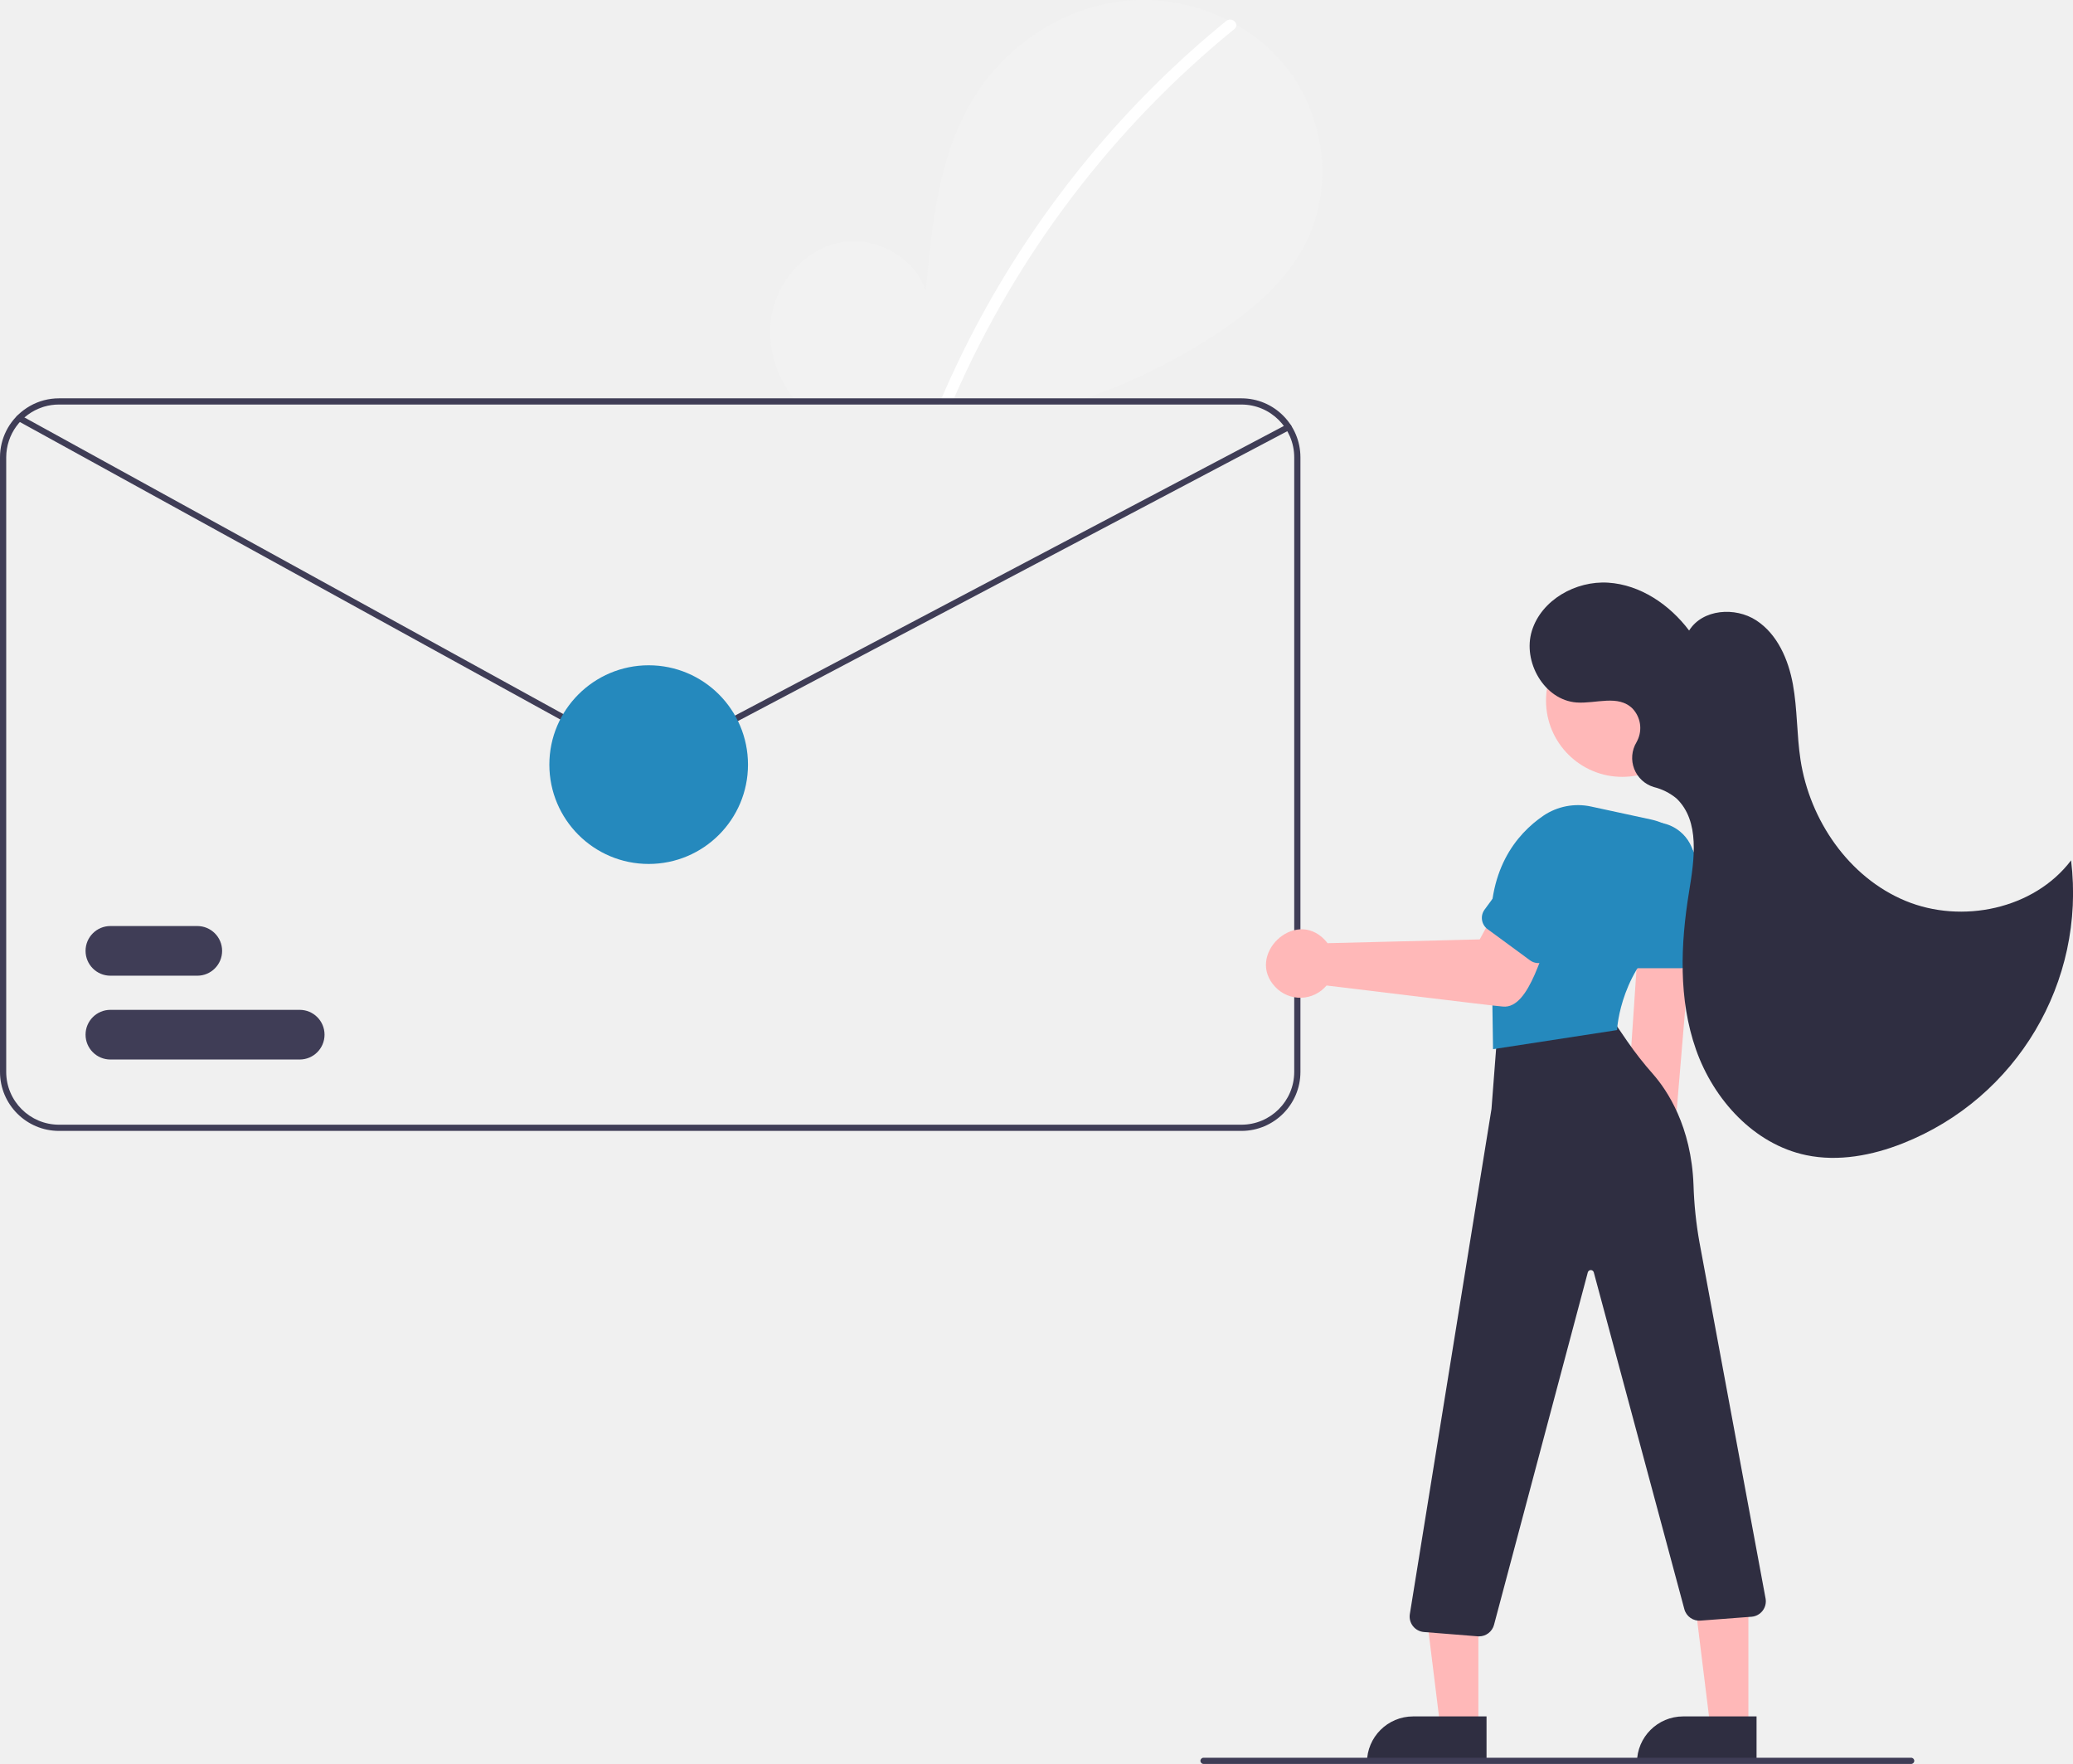
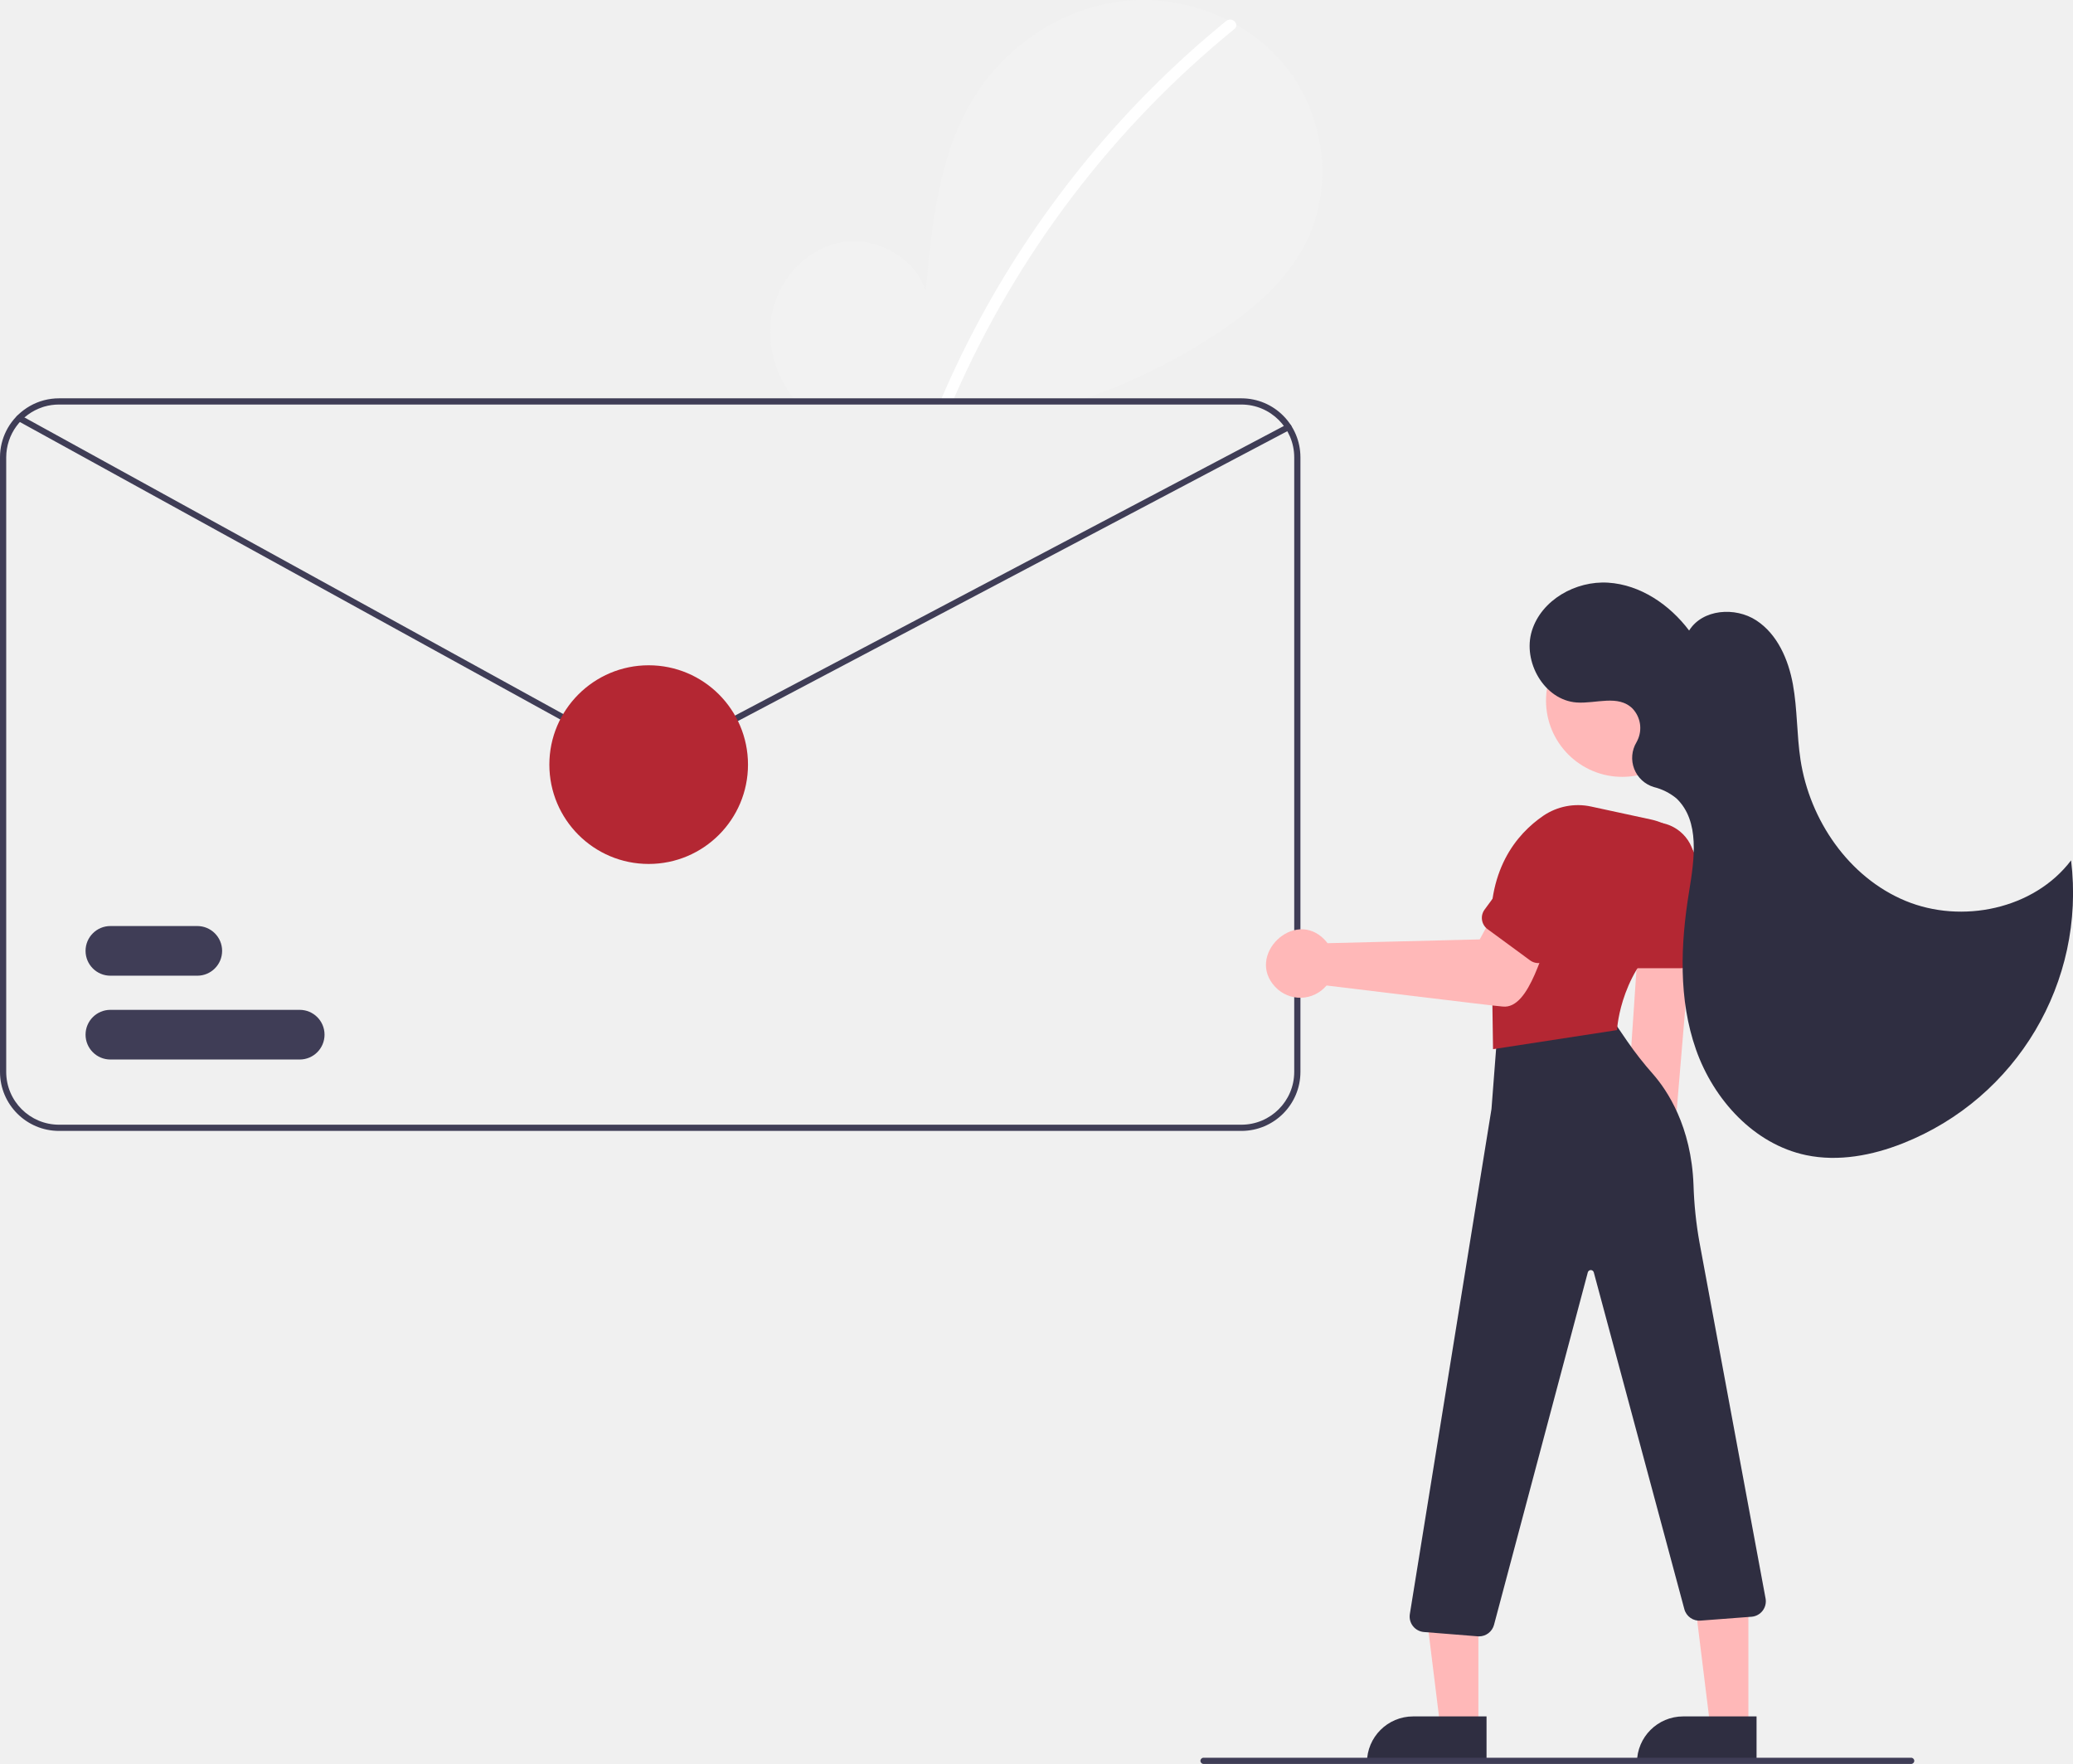
<svg xmlns="http://www.w3.org/2000/svg" id="ec6b267a-e011-44b0-9dbe-8fd8b83e3af1" data-name="Layer 1" width="667.923" height="568.25" viewBox="0 0 667.923 568.25">
  <path d="M687.178,243.295c-6.31,13.07-17.92,22.8-30.08,30.72a190.204,190.204,0,0,1-41.3,20.18c-2,.7-4.02,1.37-6.04,2h-86.48c-.56-.64-1.1-1.31-1.62-2-5.43-7.18-8.34-16.27-7.25-25.18,1.43-11.68,10.3-22.42,21.81-24.91,11.51-2.48,24.63,4.39,28.12,15.63,1.93-21.67,4.15-44.25,15.67-62.71,10.43-16.71,28.51-28.67,48.09-30.81a60.56,60.56,0,0,1,33.48,6.13c.95.48,1.89.98,2.81,1.5a56.017,56.017,0,0,1,16.14,13.77C692.738,203.075,695.729,225.545,687.178,243.295Z" transform="translate(-266.0386 -165.875)" fill="#f2f2f2" />
  <path d="M664.388,173.845a1.522,1.522,0,0,1-.62,1.37,316.963,316.963,0,0,0-90.35,118.98c-.3.66-.59,1.33-.87,2h-3.98c.28-.67.56-1.34.85-2q5.685-13.26,12.57-25.98a321.831,321.831,0,0,1,34.9-51.66,317.07,317.07,0,0,1,44.27-43.95,1.923,1.923,0,0,1,.42-.26A2.038,2.038,0,0,1,664.388,173.845Z" transform="translate(-266.0386 -165.875)" fill="#fff" />
  <path d="M666.039,294.195h-381a18.89,18.89,0,0,0-9.36,2.47,18.525,18.525,0,0,0-1.97,1.29,18.964,18.964,0,0,0-7.67,15.24v198a19.017,19.017,0,0,0,19,19h381a19.017,19.017,0,0,0,19-19v-198A19.017,19.017,0,0,0,666.039,294.195Zm17,217a17.024,17.024,0,0,1-17,17h-381a17.024,17.024,0,0,1-17-17v-198a17.095,17.095,0,0,1,11.78-16.18c.14-.04.27-.09.41-.13a16.996,16.996,0,0,1,4.81-.69h381a17.024,17.024,0,0,1,17,17Z" transform="translate(-266.0386 -165.875)" fill="#3f3d56" />
  <path d="M803.257,552.467a10.743,10.743,0,0,0,1.964-16.355l5.972-71.211-17.105,1.881L789.401,536.091A10.801,10.801,0,0,0,803.257,552.467Z" transform="translate(-266.0386 -165.875)" fill="#ffb8b8" />
  <polygon points="476.337 556.443 464.077 556.442 458.245 509.154 476.339 509.155 476.337 556.443" fill="#ffb8b8" />
  <path d="M455.32,552.939h23.644a0,0,0,0,1,0,0V567.826a0,0,0,0,1,0,0H440.433a0,0,0,0,1,0,0v0A14.887,14.887,0,0,1,455.32,552.939Z" fill="#2f2e41" />
  <polygon points="563.337 556.443 551.077 556.442 545.245 509.154 563.339 509.155 563.337 556.443" fill="#ffb8b8" />
  <path d="M542.32,552.939h23.644a0,0,0,0,1,0,0V567.826a0,0,0,0,1,0,0H527.433a0,0,0,0,1,0,0v0A14.887,14.887,0,0,1,542.32,552.939Z" fill="#2f2e41" />
  <path d="M742.582,693.03c-.133,0-.266-.006-.401-.017l-17.352-1.389a5,5,0,0,1-4.538-5.782l26.308-162.72,1.762-22.951a4.972,4.972,0,0,1,3.916-4.501l26.461-5.788a4.968,4.968,0,0,1,5.195,2.061l6.452,9.431a110.399,110.399,0,0,0,8.245,10.509c4.578,5.214,12.362,16.79,13.06,35.735a126.609,126.609,0,0,0,1.934,18.554l21.303,114.761a4.998,4.998,0,0,1-4.439,5.765l-16.448,1.246a4.979,4.979,0,0,1-5.302-3.68l-29.177-108.501a1.0 1,0,0,0-1.932.003L747.412,689.316A5.005,5.005,0,0,1,742.582,693.03Z" transform="translate(-266.0386 -165.875)" fill="#2f2e41" />
  <circle cx="522.687" cy="225.703" r="24.561" fill="#ffb8b8" />
-   <path d="M747.096,503.864l-.508-35.074c-1.871-22.433,8.064-34.211,16.728-40.136a19.919,19.919,0,0,1,15.403-2.948l19.33,4.179a20.372,20.372,0,0,1,13.055,9.297,19.021,19.021,0,0,1,2.172,15.008,20.597,20.597,0,0,1-8.4,11.502C788.267,477.416,787.097,497.11,787.087,497.308l-.02.407Z" transform="translate(-266.0386 -165.875)" fill="#2589bd" />
-   <path d="M807.588,477.783h-17a4.505,4.505,0,0,1-4.5-4.5v-29.5a13,13,0,1,1,26,0v29.5A4.505,4.505,0,0,1,807.588,477.783Z" transform="translate(-266.0386 -165.875)" fill="#2589bd" />
+   <path d="M747.096,503.864l-.508-35.074c-1.871-22.433,8.064-34.211,16.728-40.136a19.919,19.919,0,0,1,15.403-2.948l19.33,4.179a20.372,20.372,0,0,1,13.055,9.297,19.021,19.021,0,0,1,2.172,15.008,20.597,20.597,0,0,1-8.4,11.502C788.267,477.416,787.097,497.11,787.087,497.308l-.02.407Z" transform="translate(-266.0386 -165.875)" fill="#b42733" />
+   <path d="M807.588,477.783h-17a4.505,4.505,0,0,1-4.5-4.5v-29.5a13,13,0,1,1,26,0v29.5A4.505,4.505,0,0,1,807.588,477.783Z" transform="translate(-266.0386 -165.875)" fill="#b42733" />
  <path d="M693.449,483.356a11.036,11.036,0,0,1-16.497.477c-9.686-10.159,6.148-25.413,15.871-15.232h0a10.678,10.678,0,0,1,.952,1.12l49.028-1.219,5.852-10.703,17.985,6.983c-3.453,5.355-7.417,26.37-16.448,25.347C749.009,490.161,694.66,483.442,693.449,483.356Z" transform="translate(-266.0386 -165.875)" fill="#ffb8b8" />
-   <path d="M759.037,475.257l-13.705-10.058a4.505,4.505,0,0,1-.965-6.29l17.454-23.783a13,13,0,1,1,20.961,15.383L765.327,474.292A4.505,4.505,0,0,1,759.037,475.257Z" transform="translate(-266.0386 -165.875)" fill="#2589bd" />
+   <path d="M759.037,475.257l-13.705-10.058a4.505,4.505,0,0,1-.965-6.29l17.454-23.783a13,13,0,1,1,20.961,15.383L765.327,474.292A4.505,4.505,0,0,1,759.037,475.257Z" transform="translate(-266.0386 -165.875)" fill="#b42733" />
  <path d="M793.645,404.344a9.111,9.111,0,0,0-1.56-10.159c-4.621-4.659-11.84-1.551-18.084-2.008-10.401-.76-17.485-13.163-14.38-23.119s14.142-16.134,24.551-15.479,19.832,7.094,26.105,15.425c4.294-6.911,14.843-7.717,21.652-3.262s10.331,12.596,11.787,20.601,1.218,16.231,2.444,24.275c2.972,19.497,15.555,37.857,33.763,45.436s41.508,2.708,53.42-13.011a86.77,86.77,0,0,1-54.201,91.154c-9.867,3.905-20.763,5.979-31.15,3.808-16.77-3.504-29.814-17.846-35.498-34.008s-5.004-33.895-2.243-50.803c1.7-10.414,3.584-22.748-4.012-30.073a18.243,18.243,0,0,0-7.335-3.698A9.802,9.802,0,0,1,793.313,405Q793.498,404.673,793.645,404.344Z" transform="translate(-266.0386 -165.875)" fill="#2f2e41" />
  <path d="M881.818,734.125h-228a1,1,0,0,1,0-2h228a1,1,0,1,1,0,2Z" transform="translate(-266.0386 -165.875)" fill="#3f3d56" />
  <path d="M475.122,412.111a8.987,8.987,0,0,1-4.339-1.119L271.74,301.439a1.0 1,0,0,1,.964-1.752L471.748,409.24a6.982,6.982,0,0,0,6.641.059L680.709,302.569a1.0 1,0,1,1,.933,1.769L479.322,411.067A8.992,8.992,0,0,1,475.122,412.111Z" transform="translate(-266.0386 -165.875)" fill="#3f3d56" />
  <path d="M329.605,480.195h-28a8,8,0,0,1,0-16h28a8,8,0,0,1,0,16Z" transform="translate(-266.0386 -165.875)" fill="#3f3d56" />
  <path d="M362.605,507.195h-61a8,8,0,0,1,0-16h61a8,8,0,0,1,0,16Z" transform="translate(-266.0386 -165.875)" fill="#3f3d56" />
-   <circle cx="209.004" cy="246.32" r="32" fill="#2589bd" />
+   <circle cx="209.004" cy="246.32" r="32" fill="#b42733" />
</svg>
